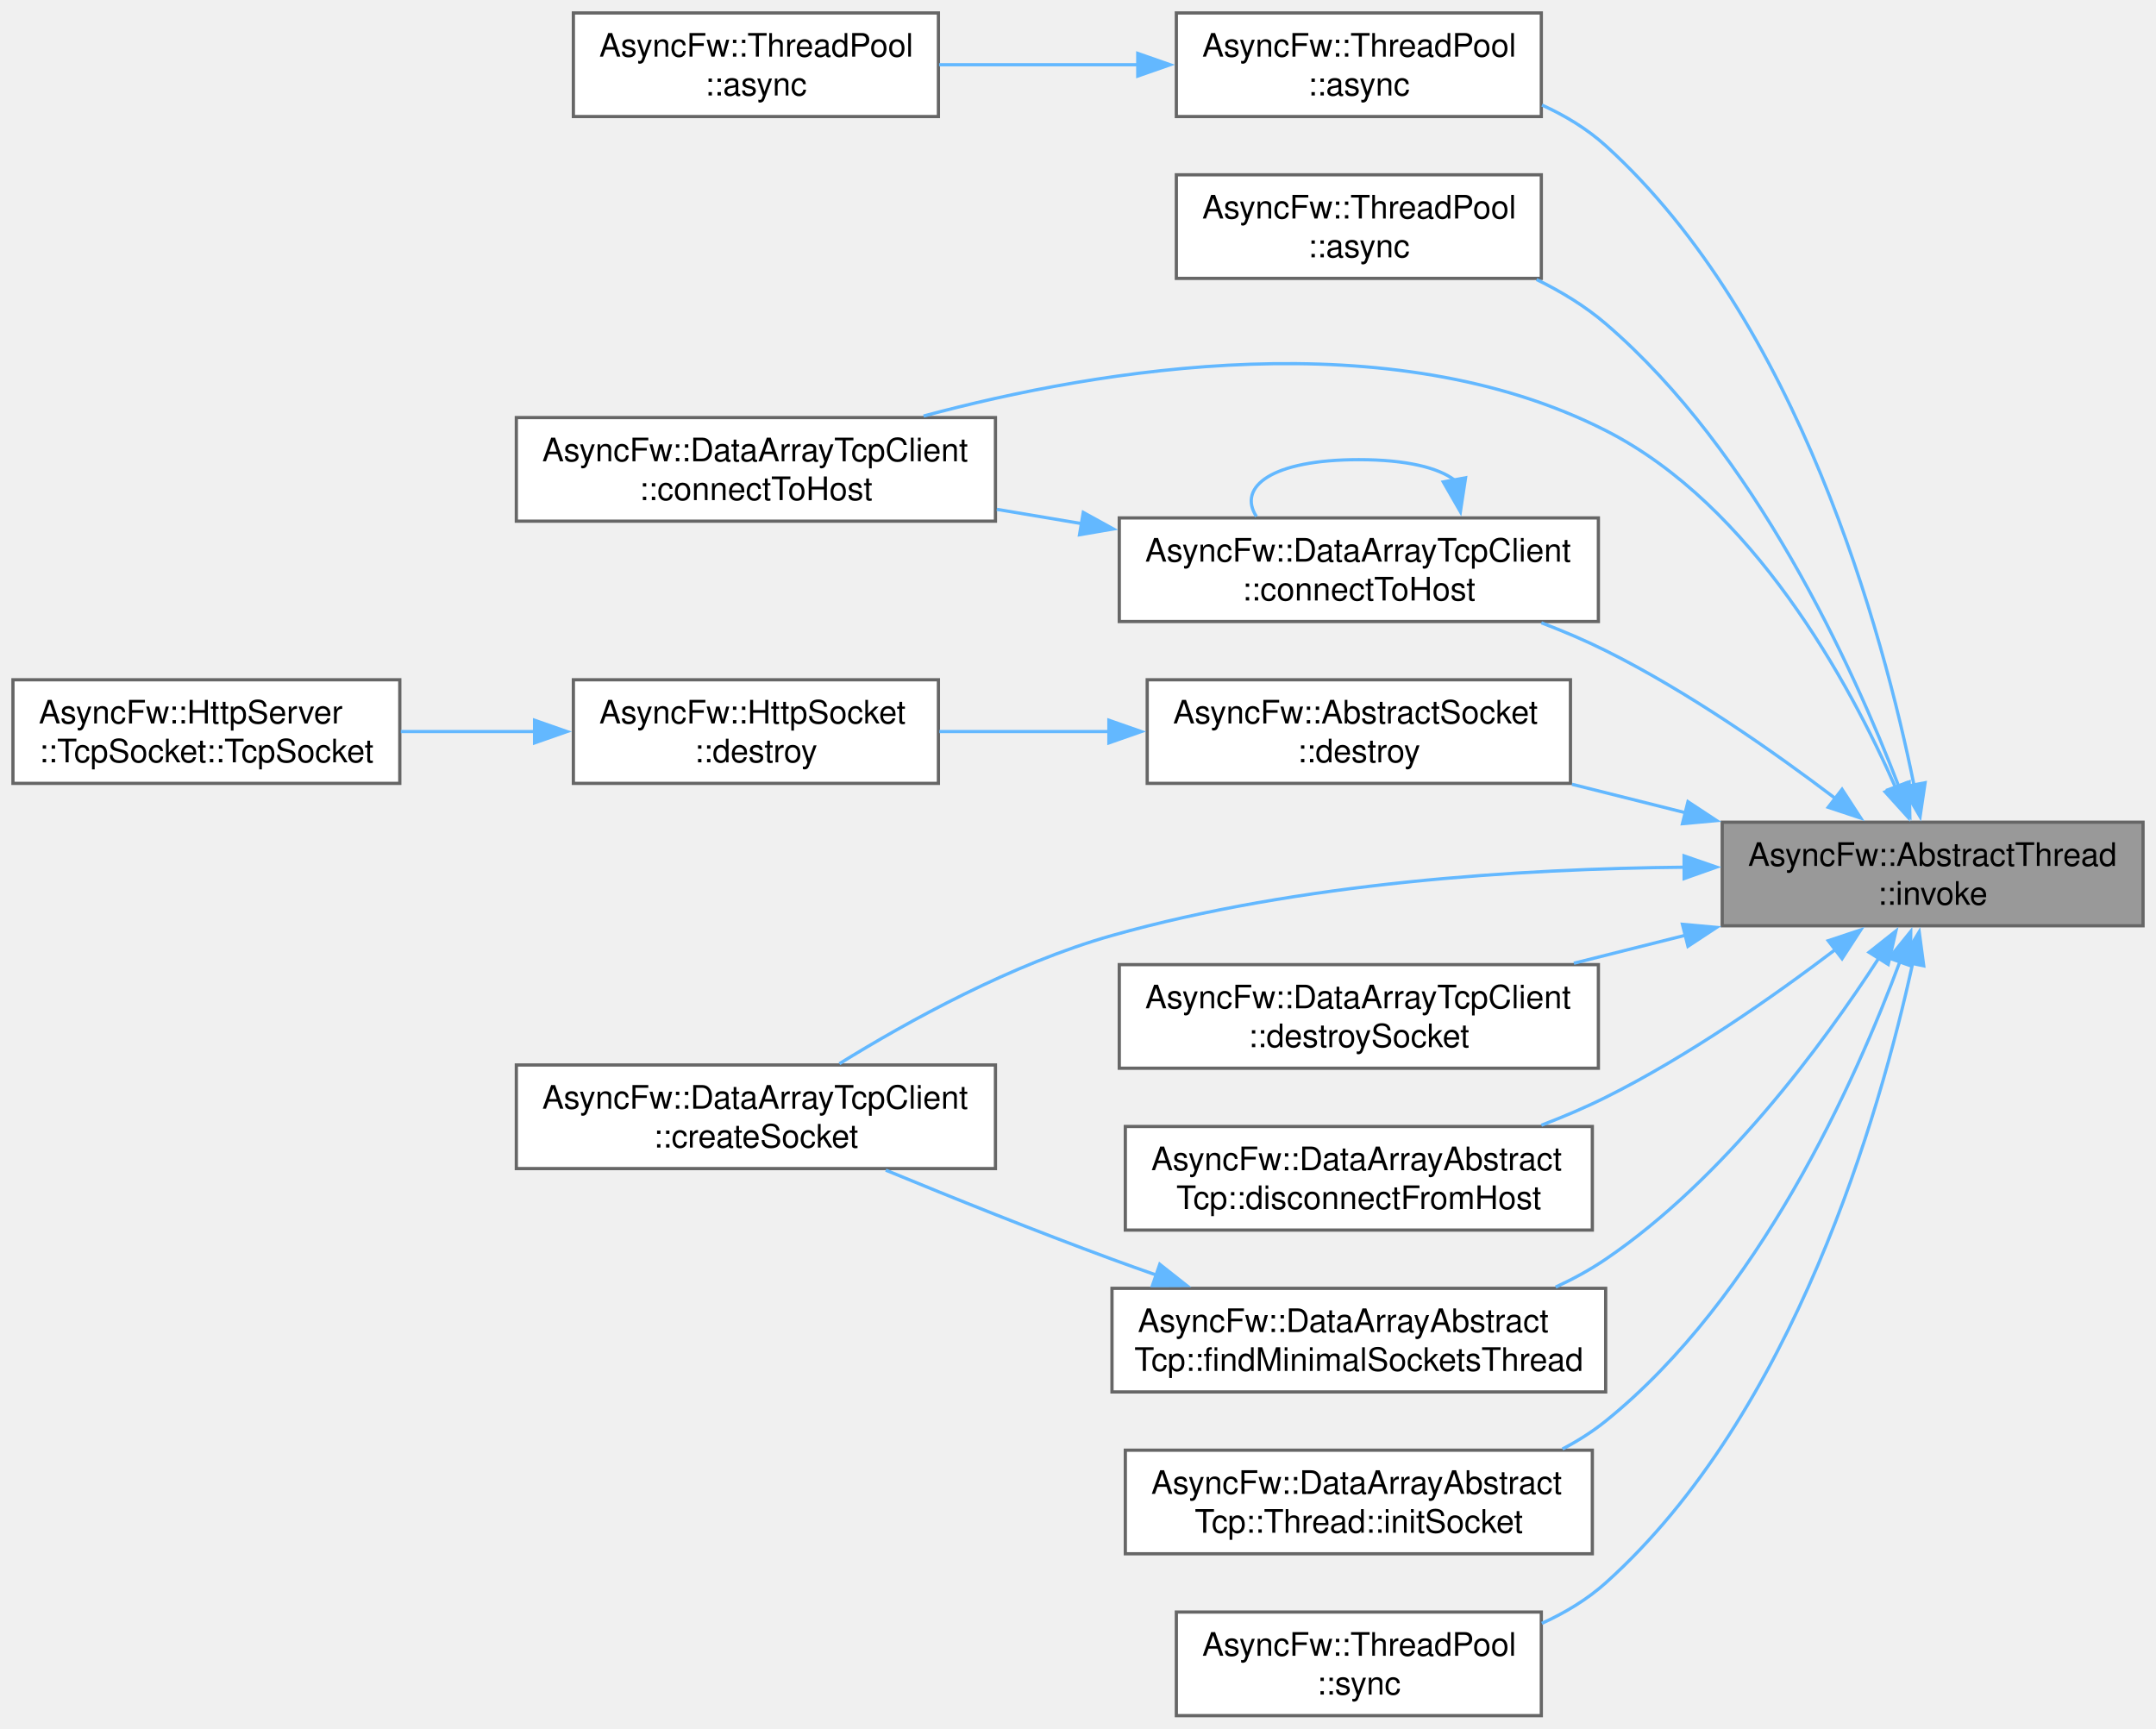
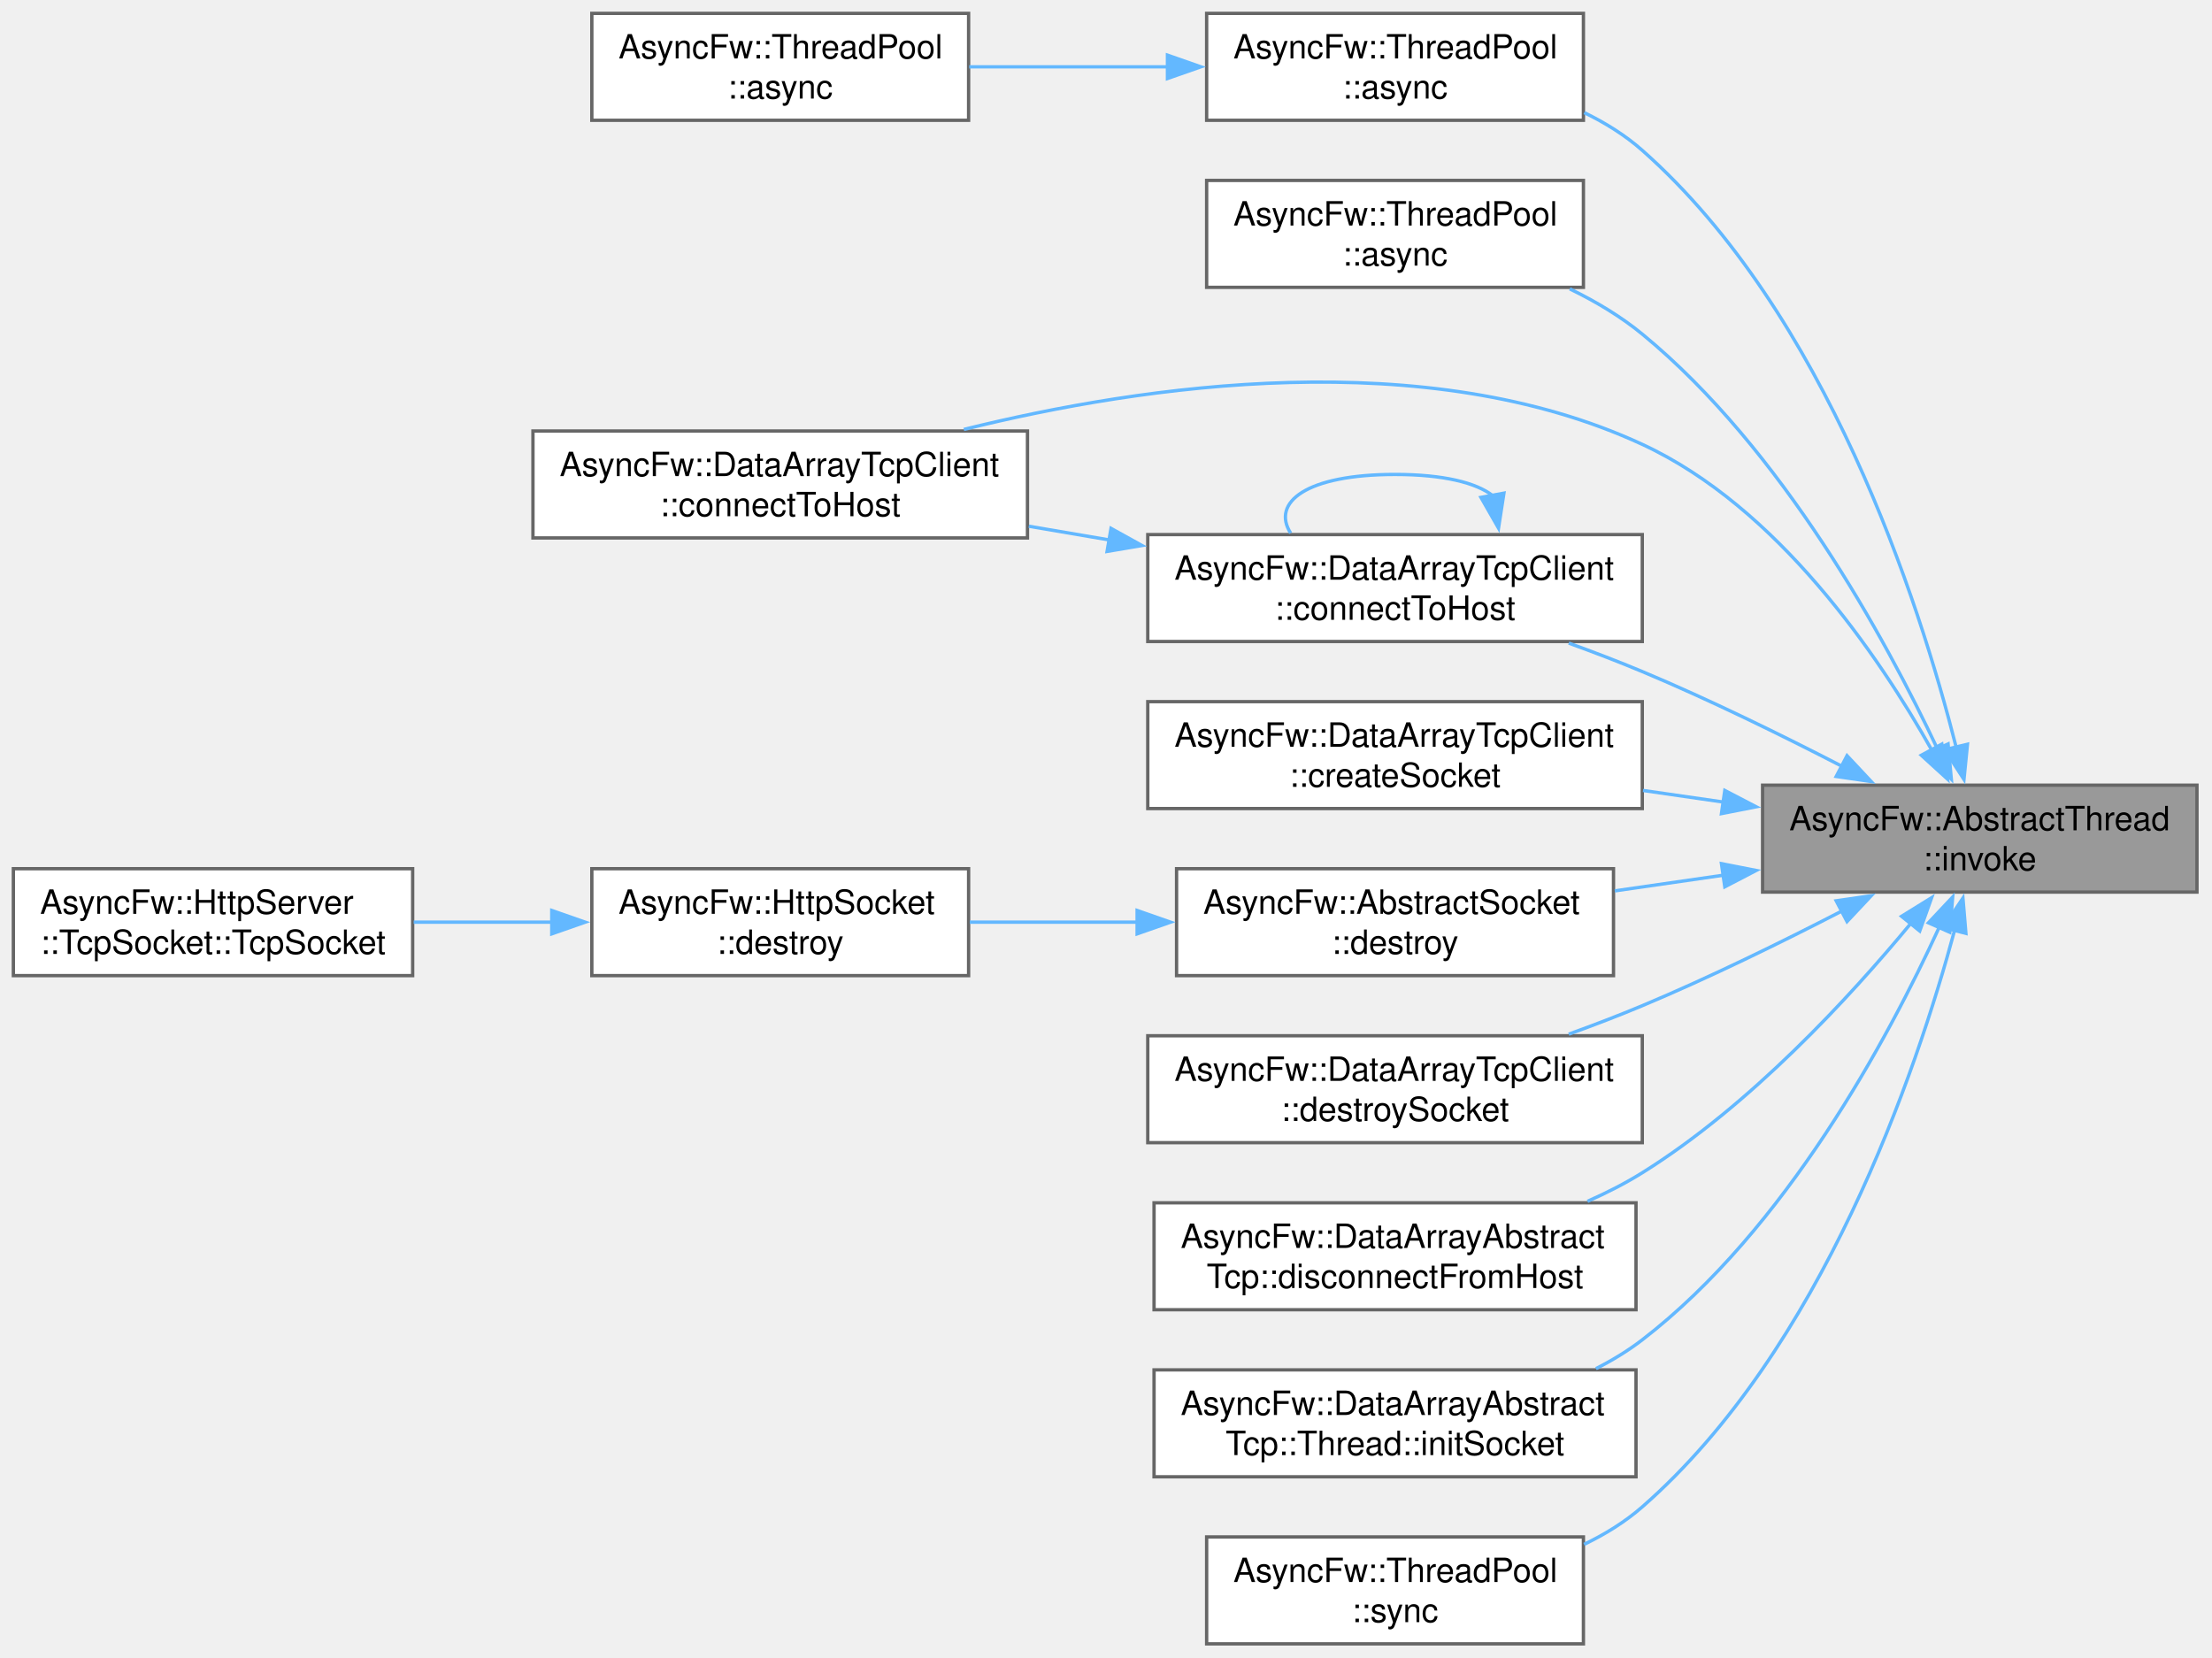
- <svg xmlns="http://www.w3.org/2000/svg" xmlns:xlink="http://www.w3.org/1999/xlink" width="666pt" height="534pt" viewBox="0.00 0.00 666.00 534.00">
-   <g id="graph0" class="graph" transform="scale(1 1) rotate(0) translate(4 530)">
+ <svg xmlns="http://www.w3.org/2000/svg" xmlns:xlink="http://www.w3.org/1999/xlink" width="662pt" height="496pt" viewBox="0.00 0.00 662.00 496.00">
+   <g id="graph0" class="graph" transform="scale(1 1) rotate(0) translate(4 492)">
    <g id="Node000001" class="node">
      <g id="a_Node000001">
        <a xlink:title="Runs a function in a managed thread.">
-           <polygon fill="#999999" stroke="#666666" points="658,-276 528,-276 528,-244 658,-244 658,-276" />
-           <text xml:space="preserve" text-anchor="start" x="536" y="-262.5" font-family="Helvetica,sans-Serif" font-size="10.00">AsyncFw::AbstractThread</text>
-           <text xml:space="preserve" text-anchor="middle" x="593" y="-250.5" font-family="Helvetica,sans-Serif" font-size="10.00">::invoke</text>
+           <polygon fill="#999999" stroke="#666666" points="653.5,-257 523.5,-257 523.5,-225 653.5,-225 653.5,-257" />
+           <text xml:space="preserve" text-anchor="start" x="531.5" y="-243.5" font-family="Helvetica,sans-Serif" font-size="10.00">AsyncFw::AbstractThread</text>
+           <text xml:space="preserve" text-anchor="middle" x="588.5" y="-231.5" font-family="Helvetica,sans-Serif" font-size="10.00">::invoke</text>
        </a>
      </g>
    </g>
    <g id="Node000002" class="node">
      <g id="a_Node000002">
        <a xlink:href="classAsyncFw_1_1ThreadPool.html#a0a35c4070964e69b187842b69b04d325" target="_top" xlink:title="Asynchronously invokes a function in the given thread's event loop.">
-           <polygon fill="white" stroke="#666666" points="472.12,-526 359.38,-526 359.38,-494 472.12,-494 472.12,-526" />
-           <text xml:space="preserve" text-anchor="start" x="367.38" y="-512.5" font-family="Helvetica,sans-Serif" font-size="10.00">AsyncFw::ThreadPool</text>
-           <text xml:space="preserve" text-anchor="middle" x="415.75" y="-500.5" font-family="Helvetica,sans-Serif" font-size="10.00">::async</text>
+           <polygon fill="white" stroke="#666666" points="469.88,-488 357.12,-488 357.12,-456 469.88,-456 469.88,-488" />
+           <text xml:space="preserve" text-anchor="start" x="365.12" y="-474.5" font-family="Helvetica,sans-Serif" font-size="10.00">AsyncFw::ThreadPool</text>
+           <text xml:space="preserve" text-anchor="middle" x="413.5" y="-462.5" font-family="Helvetica,sans-Serif" font-size="10.00">::async</text>
        </a>
      </g>
    </g>
    <g id="edge1_Node000001_Node000002" class="edge">
      <g id="a_edge1_Node000001_Node000002">
        <a xlink:title=" ">
-           <path fill="none" stroke="#63b8ff" d="M587.27,-287.33C577.72,-334.38 551.71,-430.84 492,-485 486.29,-490.18 479.48,-494.29 472.32,-497.55" />
-           <polygon fill="#63b8ff" stroke="#63b8ff" points="590.67,-288.19 589.12,-277.71 583.79,-286.87 590.67,-288.19" />
+           <path fill="none" stroke="#63b8ff" d="M581.42,-268.43C570.3,-312.29 542.61,-398.24 487.5,-447 482.38,-451.53 476.41,-455.24 470.12,-458.29" />
+           <polygon fill="#63b8ff" stroke="#63b8ff" points="584.82,-269.25 583.77,-258.71 578.02,-267.61 584.82,-269.25" />
        </a>
      </g>
    </g>
    <g id="Node000004" class="node">
      <g id="a_Node000004">
        <a xlink:href="classAsyncFw_1_1ThreadPool.html#a9919894e586310a7ea5b780845376e17" target="_top" xlink:title="Asynchronously invokes a void function in the target thread, and executes a result callback in the ca...">
-           <polygon fill="white" stroke="#666666" points="472.12,-476 359.38,-476 359.38,-444 472.12,-444 472.12,-476" />
-           <text xml:space="preserve" text-anchor="start" x="367.38" y="-462.5" font-family="Helvetica,sans-Serif" font-size="10.00">AsyncFw::ThreadPool</text>
-           <text xml:space="preserve" text-anchor="middle" x="415.75" y="-450.5" font-family="Helvetica,sans-Serif" font-size="10.00">::async</text>
+           <polygon fill="white" stroke="#666666" points="469.88,-438 357.12,-438 357.12,-406 469.88,-406 469.88,-438" />
+           <text xml:space="preserve" text-anchor="start" x="365.12" y="-424.5" font-family="Helvetica,sans-Serif" font-size="10.00">AsyncFw::ThreadPool</text>
+           <text xml:space="preserve" text-anchor="middle" x="413.5" y="-412.5" font-family="Helvetica,sans-Serif" font-size="10.00">::async</text>
        </a>
      </g>
    </g>
    <g id="edge3_Node000001_Node000004" class="edge">
      <g id="a_edge3_Node000001_Node000004">
        <a xlink:title=" ">
-           <path fill="none" stroke="#63b8ff" d="M582.6,-286.91C568.4,-323.9 538.16,-390.39 492,-430 485.7,-435.4 478.31,-439.91 470.66,-443.65" />
-           <polygon fill="#63b8ff" stroke="#63b8ff" points="585.76,-288.45 585.96,-277.85 579.2,-286.01 585.76,-288.45" />
+           <path fill="none" stroke="#63b8ff" d="M575.9,-267.72C560.24,-300.97 529.4,-357.56 487.5,-392 481.04,-397.31 473.52,-401.79 465.8,-405.54" />
+           <polygon fill="#63b8ff" stroke="#63b8ff" points="579.01,-269.33 579.99,-258.78 572.65,-266.42 579.01,-269.33" />
        </a>
      </g>
    </g>
    <g id="Node000005" class="node">
      <g id="a_Node000005">
        <a xlink:href="classAsyncFw_1_1DataArrayTcpClient.html#a9e4fb42a4804ad479c78123fb4a7a1f0" target="_top" xlink:title="Initiates a connection using a pre-configured socket's internal host settings.">
-           <polygon fill="white" stroke="#666666" points="303.5,-401 155.5,-401 155.5,-369 303.5,-369 303.5,-401" />
-           <text xml:space="preserve" text-anchor="start" x="163.5" y="-387.5" font-family="Helvetica,sans-Serif" font-size="10.00">AsyncFw::DataArrayTcpClient</text>
-           <text xml:space="preserve" text-anchor="middle" x="229.5" y="-375.5" font-family="Helvetica,sans-Serif" font-size="10.00">::connectToHost</text>
+           <polygon fill="white" stroke="#666666" points="303.5,-363 155.5,-363 155.5,-331 303.5,-331 303.5,-363" />
+           <text xml:space="preserve" text-anchor="start" x="163.5" y="-349.5" font-family="Helvetica,sans-Serif" font-size="10.00">AsyncFw::DataArrayTcpClient</text>
+           <text xml:space="preserve" text-anchor="middle" x="229.5" y="-337.5" font-family="Helvetica,sans-Serif" font-size="10.00">::connectToHost</text>
        </a>
      </g>
    </g>
    <g id="edge4_Node000001_Node000005" class="edge">
      <g id="a_edge4_Node000001_Node000005">
        <a xlink:title=" ">
-           <path fill="none" stroke="#63b8ff" d="M581.7,-286.36C567.25,-319.22 537.52,-373.87 492,-397 425.35,-430.87 336.38,-416.25 281.3,-401.48" />
-           <polygon fill="#63b8ff" stroke="#63b8ff" points="584.77,-288.1 585.43,-277.52 578.32,-285.38 584.77,-288.1" />
+           <path fill="none" stroke="#63b8ff" d="M574.27,-267.27C558.18,-295.92 528.08,-340.2 487.5,-359 422.66,-389.04 338.48,-376.85 284.46,-363.47" />
+           <polygon fill="#63b8ff" stroke="#63b8ff" points="577.15,-269.29 578.83,-258.83 571,-265.96 577.15,-269.29" />
        </a>
      </g>
    </g>
    <g id="Node000006" class="node">
      <g id="a_Node000006">
        <a xlink:href="classAsyncFw_1_1DataArrayTcpClient.html#aa32fc80e269557f5f5fba45cb5372750" target="_top" xlink:title="Explicitly connects a specific socket to a target host and port.">
-           <polygon fill="white" stroke="#666666" points="489.75,-370 341.75,-370 341.75,-338 489.75,-338 489.75,-370" />
-           <text xml:space="preserve" text-anchor="start" x="349.75" y="-356.5" font-family="Helvetica,sans-Serif" font-size="10.00">AsyncFw::DataArrayTcpClient</text>
-           <text xml:space="preserve" text-anchor="middle" x="415.75" y="-344.5" font-family="Helvetica,sans-Serif" font-size="10.00">::connectToHost</text>
+           <polygon fill="white" stroke="#666666" points="487.5,-332 339.5,-332 339.5,-300 487.5,-300 487.5,-332" />
+           <text xml:space="preserve" text-anchor="start" x="347.5" y="-318.5" font-family="Helvetica,sans-Serif" font-size="10.00">AsyncFw::DataArrayTcpClient</text>
+           <text xml:space="preserve" text-anchor="middle" x="413.5" y="-306.5" font-family="Helvetica,sans-Serif" font-size="10.00">::connectToHost</text>
        </a>
      </g>
    </g>
    <g id="edge5_Node000001_Node000006" class="edge">
      <g id="a_edge5_Node000001_Node000006">
        <a xlink:title=" ">
-           <path fill="none" stroke="#63b8ff" d="M563.14,-283.19C543.87,-297.83 517.47,-316.31 492,-329 485.72,-332.13 478.95,-335.01 472.14,-337.61" />
-           <polygon fill="#63b8ff" stroke="#63b8ff" points="565.02,-286.16 570.8,-277.27 560.75,-280.61 565.02,-286.16" />
+           <path fill="none" stroke="#63b8ff" d="M547.21,-262.68C529.2,-271.97 507.55,-282.6 487.5,-291 480.46,-293.95 472.93,-296.83 465.49,-299.52" />
+           <polygon fill="#63b8ff" stroke="#63b8ff" points="548.77,-265.82 556.02,-258.09 545.53,-259.61 548.77,-265.82" />
        </a>
      </g>
    </g>
    <g id="Node000007" class="node">
      <g id="a_Node000007">
        <a xlink:href="classAsyncFw_1_1DataArrayTcpClient.html#a9e5750da7e8c2cd3fc61edb13dff27c7" target="_top" xlink:title="Allocates a new socket instance and associates it with a specific worker thread.">
-           <polygon fill="white" stroke="#666666" points="303.5,-201 155.5,-201 155.5,-169 303.5,-169 303.5,-201" />
-           <text xml:space="preserve" text-anchor="start" x="163.5" y="-187.5" font-family="Helvetica,sans-Serif" font-size="10.00">AsyncFw::DataArrayTcpClient</text>
-           <text xml:space="preserve" text-anchor="middle" x="229.5" y="-175.5" font-family="Helvetica,sans-Serif" font-size="10.00">::createSocket</text>
+           <polygon fill="white" stroke="#666666" points="487.5,-282 339.5,-282 339.5,-250 487.5,-250 487.5,-282" />
+           <text xml:space="preserve" text-anchor="start" x="347.5" y="-268.5" font-family="Helvetica,sans-Serif" font-size="10.00">AsyncFw::DataArrayTcpClient</text>
+           <text xml:space="preserve" text-anchor="middle" x="413.5" y="-256.5" font-family="Helvetica,sans-Serif" font-size="10.00">::createSocket</text>
        </a>
      </g>
    </g>
    <g id="edge8_Node000001_Node000007" class="edge">
      <g id="a_edge8_Node000001_Node000007">
        <a xlink:title=" ">
-           <path fill="none" stroke="#63b8ff" d="M516.5,-262.1C465.6,-261.63 397.42,-257.33 339.5,-241 308.79,-232.34 276.64,-214.6 255.29,-201.4" />
-           <polygon fill="#63b8ff" stroke="#63b8ff" points="516.22,-265.59 526.23,-262.13 516.24,-258.59 516.22,-265.59" />
+           <path fill="none" stroke="#63b8ff" d="M511.86,-251.93C503.84,-253.09 495.7,-254.27 487.71,-255.42" />
+           <polygon fill="#63b8ff" stroke="#63b8ff" points="512.19,-255.42 521.58,-250.53 511.19,-248.49 512.19,-255.42" />
        </a>
      </g>
    </g>
    <g id="Node000008" class="node">
      <g id="a_Node000008">
        <a xlink:href="classAsyncFw_1_1AbstractSocket.html#a73a200f0008dbf9f820bdb2b8a0054cf" target="_top" xlink:title="Schedules the socket for deferred asynchronous destruction.">
-           <polygon fill="white" stroke="#666666" points="481.12,-320 350.38,-320 350.38,-288 481.12,-288 481.12,-320" />
-           <text xml:space="preserve" text-anchor="start" x="358.38" y="-306.5" font-family="Helvetica,sans-Serif" font-size="10.00">AsyncFw::AbstractSocket</text>
-           <text xml:space="preserve" text-anchor="middle" x="415.75" y="-294.5" font-family="Helvetica,sans-Serif" font-size="10.00">::destroy</text>
+           <polygon fill="white" stroke="#666666" points="478.88,-232 348.12,-232 348.12,-200 478.88,-200 478.88,-232" />
+           <text xml:space="preserve" text-anchor="start" x="356.12" y="-218.5" font-family="Helvetica,sans-Serif" font-size="10.00">AsyncFw::AbstractSocket</text>
+           <text xml:space="preserve" text-anchor="middle" x="413.5" y="-206.5" font-family="Helvetica,sans-Serif" font-size="10.00">::destroy</text>
        </a>
      </g>
    </g>
    <g id="edge9_Node000001_Node000008" class="edge">
      <g id="a_edge9_Node000001_Node000008">
        <a xlink:title=" ">
-           <path fill="none" stroke="#63b8ff" d="M516.66,-278.92C504.98,-281.85 493.01,-284.85 481.59,-287.72" />
-           <polygon fill="#63b8ff" stroke="#63b8ff" points="517.42,-282.33 526.27,-276.5 515.72,-275.54 517.42,-282.33" />
+           <path fill="none" stroke="#63b8ff" d="M511.87,-230.07C501,-228.5 489.89,-226.9 479.26,-225.36" />
+           <polygon fill="#63b8ff" stroke="#63b8ff" points="511.19,-233.51 521.58,-231.47 512.19,-226.58 511.19,-233.51" />
        </a>
      </g>
    </g>
    <g id="Node000011" class="node">
      <g id="a_Node000011">
        <a xlink:href="classAsyncFw_1_1DataArrayTcpClient.html#afb856fb1b426dd583fc46062f347b3f9" target="_top" xlink:title="Safely shuts down, unregisters, and deletes a managed socket.">
-           <polygon fill="white" stroke="#666666" points="489.75,-232 341.75,-232 341.75,-200 489.75,-200 489.75,-232" />
-           <text xml:space="preserve" text-anchor="start" x="349.75" y="-218.5" font-family="Helvetica,sans-Serif" font-size="10.00">AsyncFw::DataArrayTcpClient</text>
-           <text xml:space="preserve" text-anchor="middle" x="415.75" y="-206.5" font-family="Helvetica,sans-Serif" font-size="10.00">::destroySocket</text>
+           <polygon fill="white" stroke="#666666" points="487.5,-182 339.5,-182 339.5,-150 487.5,-150 487.5,-182" />
+           <text xml:space="preserve" text-anchor="start" x="347.5" y="-168.5" font-family="Helvetica,sans-Serif" font-size="10.00">AsyncFw::DataArrayTcpClient</text>
+           <text xml:space="preserve" text-anchor="middle" x="413.5" y="-156.5" font-family="Helvetica,sans-Serif" font-size="10.00">::destroySocket</text>
        </a>
      </g>
    </g>
    <g id="edge12_Node000001_Node000011" class="edge">
      <g id="a_edge12_Node000001_Node000011">
        <a xlink:title=" ">
-           <path fill="none" stroke="#63b8ff" d="M516.81,-241.12C505.28,-238.23 493.47,-235.26 482.18,-232.43" />
-           <polygon fill="#63b8ff" stroke="#63b8ff" points="515.72,-244.46 526.27,-243.5 517.42,-237.67 515.72,-244.46" />
+           <path fill="none" stroke="#63b8ff" d="M547.21,-219.32C529.2,-210.03 507.55,-199.4 487.5,-191 480.46,-188.05 472.93,-185.17 465.49,-182.48" />
+           <polygon fill="#63b8ff" stroke="#63b8ff" points="545.53,-222.39 556.02,-223.91 548.77,-216.18 545.53,-222.39" />
        </a>
      </g>
    </g>
    <g id="Node000012" class="node">
      <g id="a_Node000012">
        <a xlink:href="classAsyncFw_1_1DataArrayAbstractTcp.html#aa9d59be7845d746853397e1905880434" target="_top" xlink:title="Signals a specific managed socket to disconnect from its remote peer.">
-           <polygon fill="white" stroke="#666666" points="487.88,-182 343.62,-182 343.62,-150 487.88,-150 487.88,-182" />
-           <text xml:space="preserve" text-anchor="start" x="351.62" y="-168.5" font-family="Helvetica,sans-Serif" font-size="10.00">AsyncFw::DataArrayAbstract</text>
-           <text xml:space="preserve" text-anchor="middle" x="415.75" y="-156.5" font-family="Helvetica,sans-Serif" font-size="10.00">Tcp::disconnectFromHost</text>
+           <polygon fill="white" stroke="#666666" points="485.62,-132 341.38,-132 341.38,-100 485.62,-100 485.62,-132" />
+           <text xml:space="preserve" text-anchor="start" x="349.38" y="-118.5" font-family="Helvetica,sans-Serif" font-size="10.00">AsyncFw::DataArrayAbstract</text>
+           <text xml:space="preserve" text-anchor="middle" x="413.5" y="-106.5" font-family="Helvetica,sans-Serif" font-size="10.00">Tcp::disconnectFromHost</text>
        </a>
      </g>
    </g>
    <g id="edge13_Node000001_Node000012" class="edge">
      <g id="a_edge13_Node000001_Node000012">
        <a xlink:title=" ">
-           <path fill="none" stroke="#63b8ff" d="M563.14,-236.81C543.87,-222.17 517.47,-203.69 492,-191 485.72,-187.87 478.95,-184.99 472.14,-182.39" />
-           <polygon fill="#63b8ff" stroke="#63b8ff" points="560.75,-239.39 570.8,-242.73 565.02,-233.84 560.75,-239.39" />
+           <path fill="none" stroke="#63b8ff" d="M568.05,-215.85C549.52,-193.42 519.73,-161.1 487.5,-141 482.39,-137.81 476.81,-134.97 471.1,-132.45" />
+           <polygon fill="#63b8ff" stroke="#63b8ff" points="565.09,-217.75 574.1,-223.33 570.53,-213.35 565.09,-217.75" />
        </a>
      </g>
    </g>
    <g id="Node000013" class="node">
      <g id="a_Node000013">
-         <a xlink:href="classAsyncFw_1_1DataArrayAbstractTcp.html#a1d9557d91e39b12da701e6d371d71031" target="_top" xlink:title="Locates the worker thread currently hosting the lowest number of socket contexts.">
-           <polygon fill="white" stroke="#666666" points="492,-132 339.5,-132 339.5,-100 492,-100 492,-132" />
-           <text xml:space="preserve" text-anchor="start" x="347.5" y="-118.5" font-family="Helvetica,sans-Serif" font-size="10.00">AsyncFw::DataArrayAbstract</text>
-           <text xml:space="preserve" text-anchor="middle" x="415.75" y="-106.5" font-family="Helvetica,sans-Serif" font-size="10.00">Tcp::findMinimalSocketsThread</text>
+         <a xlink:href="classAsyncFw_1_1DataArrayAbstractTcp_1_1Thread.html#aca7c5fcf08cc257de061af63342cd466" target="_top" xlink:title="Configures timeouts, buffer sizes, and signal bounds for a new socket context.">
+           <polygon fill="white" stroke="#666666" points="485.62,-82 341.38,-82 341.38,-50 485.62,-50 485.62,-82" />
+           <text xml:space="preserve" text-anchor="start" x="349.38" y="-68.5" font-family="Helvetica,sans-Serif" font-size="10.00">AsyncFw::DataArrayAbstract</text>
+           <text xml:space="preserve" text-anchor="middle" x="413.5" y="-56.5" font-family="Helvetica,sans-Serif" font-size="10.00">Tcp::Thread::initSocket</text>
        </a>
      </g>
    </g>
    <g id="edge14_Node000001_Node000013" class="edge">
      <g id="a_edge14_Node000001_Node000013">
        <a xlink:title=" ">
-           <path fill="none" stroke="#63b8ff" d="M576.46,-234.15C559.04,-207.27 528.43,-165.73 492,-141 487.22,-137.75 481.98,-134.9 476.56,-132.39" />
-           <polygon fill="#63b8ff" stroke="#63b8ff" points="573.36,-235.81 581.66,-242.39 579.28,-232.07 573.36,-235.81" />
+           <path fill="none" stroke="#63b8ff" d="M576.41,-214.57C561.12,-181.19 530.49,-124.12 487.5,-91 483.25,-87.73 478.55,-84.87 473.64,-82.38" />
+           <polygon fill="#63b8ff" stroke="#63b8ff" points="573.14,-215.81 580.39,-223.53 579.53,-212.97 573.14,-215.81" />
        </a>
      </g>
    </g>
    <g id="Node000014" class="node">
      <g id="a_Node000014">
-         <a xlink:href="classAsyncFw_1_1DataArrayAbstractTcp_1_1Thread.html#aca7c5fcf08cc257de061af63342cd466" target="_top" xlink:title="Configures timeouts, buffer sizes, and signal bounds for a new socket context.">
-           <polygon fill="white" stroke="#666666" points="487.88,-82 343.62,-82 343.62,-50 487.88,-50 487.88,-82" />
-           <text xml:space="preserve" text-anchor="start" x="351.62" y="-68.5" font-family="Helvetica,sans-Serif" font-size="10.00">AsyncFw::DataArrayAbstract</text>
-           <text xml:space="preserve" text-anchor="middle" x="415.75" y="-56.5" font-family="Helvetica,sans-Serif" font-size="10.00">Tcp::Thread::initSocket</text>
-         </a>
-       </g>
-     </g>
-     <g id="edge16_Node000001_Node000014" class="edge">
-       <g id="a_edge16_Node000001_Node000014">
-         <a xlink:title=" ">
-           <path fill="none" stroke="#63b8ff" d="M582.98,-233.15C569.16,-195.98 539.26,-129.11 492,-91 487.93,-87.72 483.41,-84.86 478.66,-82.37" />
-           <polygon fill="#63b8ff" stroke="#63b8ff" points="579.57,-234.02 586.24,-242.25 586.16,-231.65 579.57,-234.02" />
-         </a>
-       </g>
-     </g>
-     <g id="Node000015" class="node">
-       <g id="a_Node000015">
        <a xlink:href="classAsyncFw_1_1ThreadPool.html#add8ee85dd7581acb117a805ff5a8c18a" target="_top" xlink:title="Synchronously invokes a function in the given thread's event loop (blocks the caller).">
-           <polygon fill="white" stroke="#666666" points="472.12,-32 359.38,-32 359.38,0 472.12,0 472.12,-32" />
-           <text xml:space="preserve" text-anchor="start" x="367.38" y="-18.5" font-family="Helvetica,sans-Serif" font-size="10.00">AsyncFw::ThreadPool</text>
-           <text xml:space="preserve" text-anchor="middle" x="415.75" y="-6.5" font-family="Helvetica,sans-Serif" font-size="10.00">::sync</text>
-         </a>
-       </g>
-     </g>
-     <g id="edge17_Node000001_Node000015" class="edge">
-       <g id="a_edge17_Node000001_Node000015">
-         <a xlink:title=" ">
-           <path fill="none" stroke="#63b8ff" d="M586.84,-232.42C576.79,-186.27 550.24,-93.29 492,-41 486.26,-35.85 479.44,-31.76 472.27,-28.5" />
-           <polygon fill="#63b8ff" stroke="#63b8ff" points="583.39,-233.05 588.85,-242.13 590.25,-231.63 583.39,-233.05" />
+           <polygon fill="white" stroke="#666666" points="469.88,-32 357.12,-32 357.12,0 469.88,0 469.88,-32" />
+           <text xml:space="preserve" text-anchor="start" x="365.12" y="-18.5" font-family="Helvetica,sans-Serif" font-size="10.00">AsyncFw::ThreadPool</text>
+           <text xml:space="preserve" text-anchor="middle" x="413.5" y="-6.5" font-family="Helvetica,sans-Serif" font-size="10.00">::sync</text>
+         </a>
+       </g>
+     </g>
+     <g id="edge15_Node000001_Node000014" class="edge">
+       <g id="a_edge15_Node000001_Node000014">
+         <a xlink:title=" ">
+           <path fill="none" stroke="#63b8ff" d="M581.01,-213.72C569.46,-170.94 541.32,-88.07 487.5,-41 482.36,-36.5 476.37,-32.8 470.07,-29.77" />
+           <polygon fill="#63b8ff" stroke="#63b8ff" points="577.57,-214.39 583.46,-223.2 584.35,-212.64 577.57,-214.39" />
        </a>
      </g>
    </g>
    <g id="Node000003" class="node">
      <g id="a_Node000003">
        <a xlink:href="classAsyncFw_1_1ThreadPool.html#a5af6a927b72eec19abb94ee2477d00b5" target="_top" xlink:title="Asynchronously invokes a function in the global pool, returning the result to a callback in the calle...">
-           <polygon fill="white" stroke="#666666" points="285.88,-526 173.12,-526 173.12,-494 285.88,-494 285.88,-526" />
-           <text xml:space="preserve" text-anchor="start" x="181.12" y="-512.5" font-family="Helvetica,sans-Serif" font-size="10.00">AsyncFw::ThreadPool</text>
-           <text xml:space="preserve" text-anchor="middle" x="229.5" y="-500.5" font-family="Helvetica,sans-Serif" font-size="10.00">::async</text>
+           <polygon fill="white" stroke="#666666" points="285.88,-488 173.12,-488 173.12,-456 285.88,-456 285.88,-488" />
+           <text xml:space="preserve" text-anchor="start" x="181.12" y="-474.5" font-family="Helvetica,sans-Serif" font-size="10.00">AsyncFw::ThreadPool</text>
+           <text xml:space="preserve" text-anchor="middle" x="229.5" y="-462.5" font-family="Helvetica,sans-Serif" font-size="10.00">::async</text>
        </a>
      </g>
    </g>
    <g id="edge2_Node000002_Node000003" class="edge">
      <g id="a_edge2_Node000002_Node000003">
        <a xlink:title=" ">
-           <path fill="none" stroke="#63b8ff" d="M347.63,-510C327.41,-510 305.47,-510 286.09,-510" />
-           <polygon fill="#63b8ff" stroke="#63b8ff" points="347.46,-513.5 357.46,-510 347.46,-506.5 347.46,-513.5" />
+           <path fill="none" stroke="#63b8ff" d="M345.6,-472C326.03,-472 304.85,-472 286.07,-472" />
+           <polygon fill="#63b8ff" stroke="#63b8ff" points="345.39,-475.5 355.39,-472 345.39,-468.5 345.39,-475.5" />
        </a>
      </g>
    </g>
    <g id="edge6_Node000006_Node000005" class="edge">
      <g id="a_edge6_Node000006_Node000005">
        <a xlink:title=" ">
-           <path fill="none" stroke="#63b8ff" d="M330.31,-368.21C321.49,-369.69 312.58,-371.19 303.9,-372.65" />
-           <polygon fill="#63b8ff" stroke="#63b8ff" points="330.63,-371.7 339.91,-366.59 329.47,-364.8 330.63,-371.7" />
+           <path fill="none" stroke="#63b8ff" d="M327.96,-330.4C319.92,-331.77 311.81,-333.15 303.89,-334.5" />
+           <polygon fill="#63b8ff" stroke="#63b8ff" points="328.5,-333.86 337.77,-328.73 327.32,-326.96 328.5,-333.86" />
        </a>
      </g>
    </g>
    <g id="edge7_Node000006_Node000006" class="edge">
      <g id="a_edge7_Node000006_Node000006">
        <a xlink:title=" ">
-           <path fill="none" stroke="#63b8ff" d="M445.29,-381.71C440.36,-385.48 430.52,-388 415.75,-388 388.75,-388 378.2,-379.58 384.11,-370.44" />
-           <polygon fill="#63b8ff" stroke="#63b8ff" points="448.72,-382.4 447.12,-371.93 441.84,-381.12 448.72,-382.4" />
+           <path fill="none" stroke="#63b8ff" d="M442.66,-343.71C437.8,-347.48 428.08,-350 413.5,-350 386.84,-350 376.43,-341.58 382.26,-332.44" />
+           <polygon fill="#63b8ff" stroke="#63b8ff" points="446.09,-344.4 444.47,-333.93 439.21,-343.13 446.09,-344.4" />
        </a>
      </g>
    </g>
    <g id="Node000009" class="node">
      <g id="a_Node000009">
        <a xlink:href="classAsyncFw_1_1HttpSocket.html#a8268467d3581a4d393e9ccd288de32ff" target="_top" xlink:title="Schedules the socket for deferred asynchronous destruction.">
-           <polygon fill="white" stroke="#666666" points="285.88,-320 173.12,-320 173.12,-288 285.88,-288 285.88,-320" />
-           <text xml:space="preserve" text-anchor="start" x="181.12" y="-306.5" font-family="Helvetica,sans-Serif" font-size="10.00">AsyncFw::HttpSocket</text>
-           <text xml:space="preserve" text-anchor="middle" x="229.5" y="-294.5" font-family="Helvetica,sans-Serif" font-size="10.00">::destroy</text>
+           <polygon fill="white" stroke="#666666" points="285.88,-232 173.12,-232 173.12,-200 285.88,-200 285.88,-232" />
+           <text xml:space="preserve" text-anchor="start" x="181.12" y="-218.5" font-family="Helvetica,sans-Serif" font-size="10.00">AsyncFw::HttpSocket</text>
+           <text xml:space="preserve" text-anchor="middle" x="229.5" y="-206.5" font-family="Helvetica,sans-Serif" font-size="10.00">::destroy</text>
        </a>
      </g>
    </g>
    <g id="edge10_Node000008_Node000009" class="edge">
      <g id="a_edge10_Node000008_Node000009">
        <a xlink:title=" ">
-           <path fill="none" stroke="#63b8ff" d="M338.64,-304C321.07,-304 302.69,-304 286.17,-304" />
-           <polygon fill="#63b8ff" stroke="#63b8ff" points="338.54,-307.5 348.54,-304 338.54,-300.5 338.54,-307.5" />
+           <path fill="none" stroke="#63b8ff" d="M336.33,-216C319.53,-216 302.04,-216 286.22,-216" />
+           <polygon fill="#63b8ff" stroke="#63b8ff" points="336.31,-219.5 346.31,-216 336.31,-212.5 336.31,-219.5" />
        </a>
      </g>
    </g>
    <g id="Node000010" class="node">
      <g id="a_Node000010">
        <a xlink:href="classAsyncFw_1_1HttpServer_1_1TcpSocket.html#a41557b69e30e25b97cbdda210afb7657" target="_top" xlink:title="Constructs a new TcpSocket associated with the parent server.">
-           <polygon fill="white" stroke="#666666" points="119.5,-320 0,-320 0,-288 119.5,-288 119.5,-320" />
-           <text xml:space="preserve" text-anchor="start" x="8" y="-306.5" font-family="Helvetica,sans-Serif" font-size="10.00">AsyncFw::HttpServer</text>
-           <text xml:space="preserve" text-anchor="middle" x="59.75" y="-294.5" font-family="Helvetica,sans-Serif" font-size="10.00">::TcpSocket::TcpSocket</text>
+           <polygon fill="white" stroke="#666666" points="119.5,-232 0,-232 0,-200 119.5,-200 119.5,-232" />
+           <text xml:space="preserve" text-anchor="start" x="8" y="-218.5" font-family="Helvetica,sans-Serif" font-size="10.00">AsyncFw::HttpServer</text>
+           <text xml:space="preserve" text-anchor="middle" x="59.75" y="-206.5" font-family="Helvetica,sans-Serif" font-size="10.00">::TcpSocket::TcpSocket</text>
        </a>
      </g>
    </g>
    <g id="edge11_Node000009_Node000010" class="edge">
      <g id="a_edge11_Node000009_Node000010">
        <a xlink:title=" ">
-           <path fill="none" stroke="#63b8ff" d="M161.29,-304C147.57,-304 133.23,-304 119.81,-304" />
-           <polygon fill="#63b8ff" stroke="#63b8ff" points="161.13,-307.5 171.13,-304 161.13,-300.5 161.13,-307.5" />
-         </a>
-       </g>
-     </g>
-     <g id="edge15_Node000013_Node000007" class="edge">
-       <g id="a_edge15_Node000013_Node000007">
-         <a xlink:title=" ">
-           <path fill="none" stroke="#63b8ff" d="M353.17,-136.11C348.53,-137.73 343.93,-139.37 339.5,-141 316.13,-149.59 290.28,-159.98 269.62,-168.51" />
-           <polygon fill="#63b8ff" stroke="#63b8ff" points="354.26,-139.43 362.57,-132.87 351.98,-132.82 354.26,-139.43" />
+           <path fill="none" stroke="#63b8ff" d="M161.29,-216C147.57,-216 133.23,-216 119.81,-216" />
+           <polygon fill="#63b8ff" stroke="#63b8ff" points="161.13,-219.5 171.13,-216 161.13,-212.5 161.13,-219.5" />
        </a>
      </g>
    </g>
  </g>
</svg>
